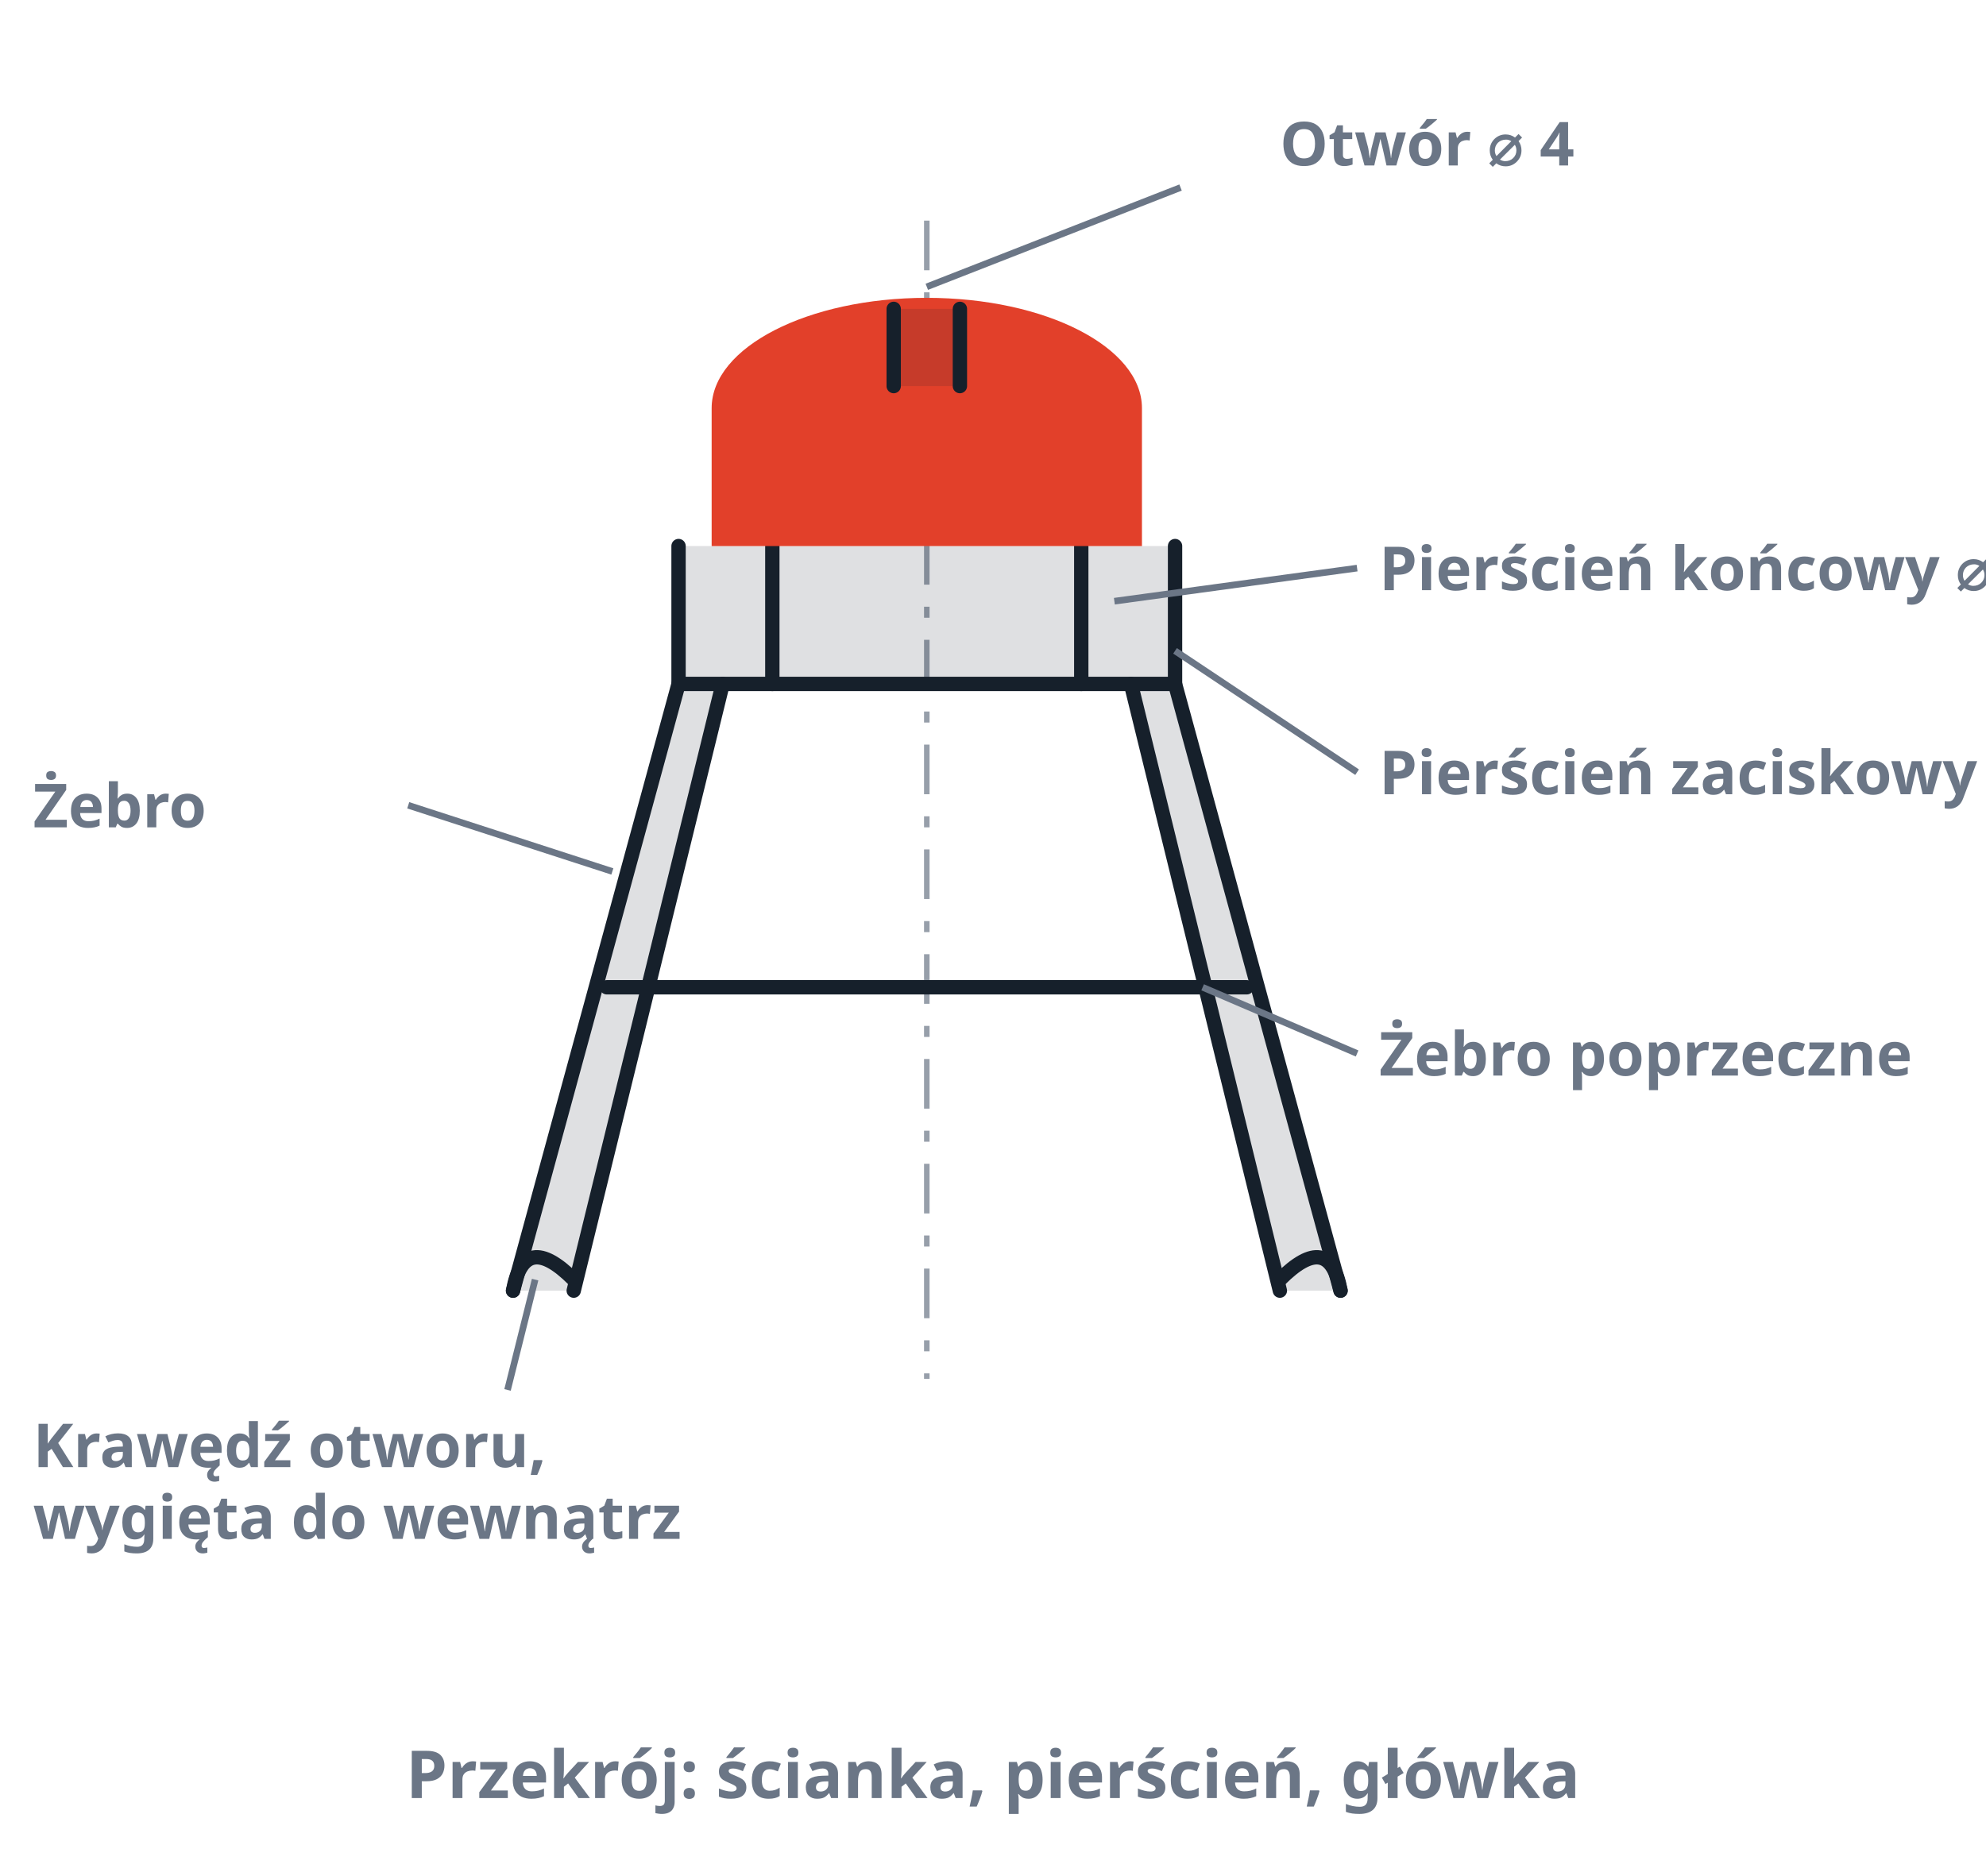
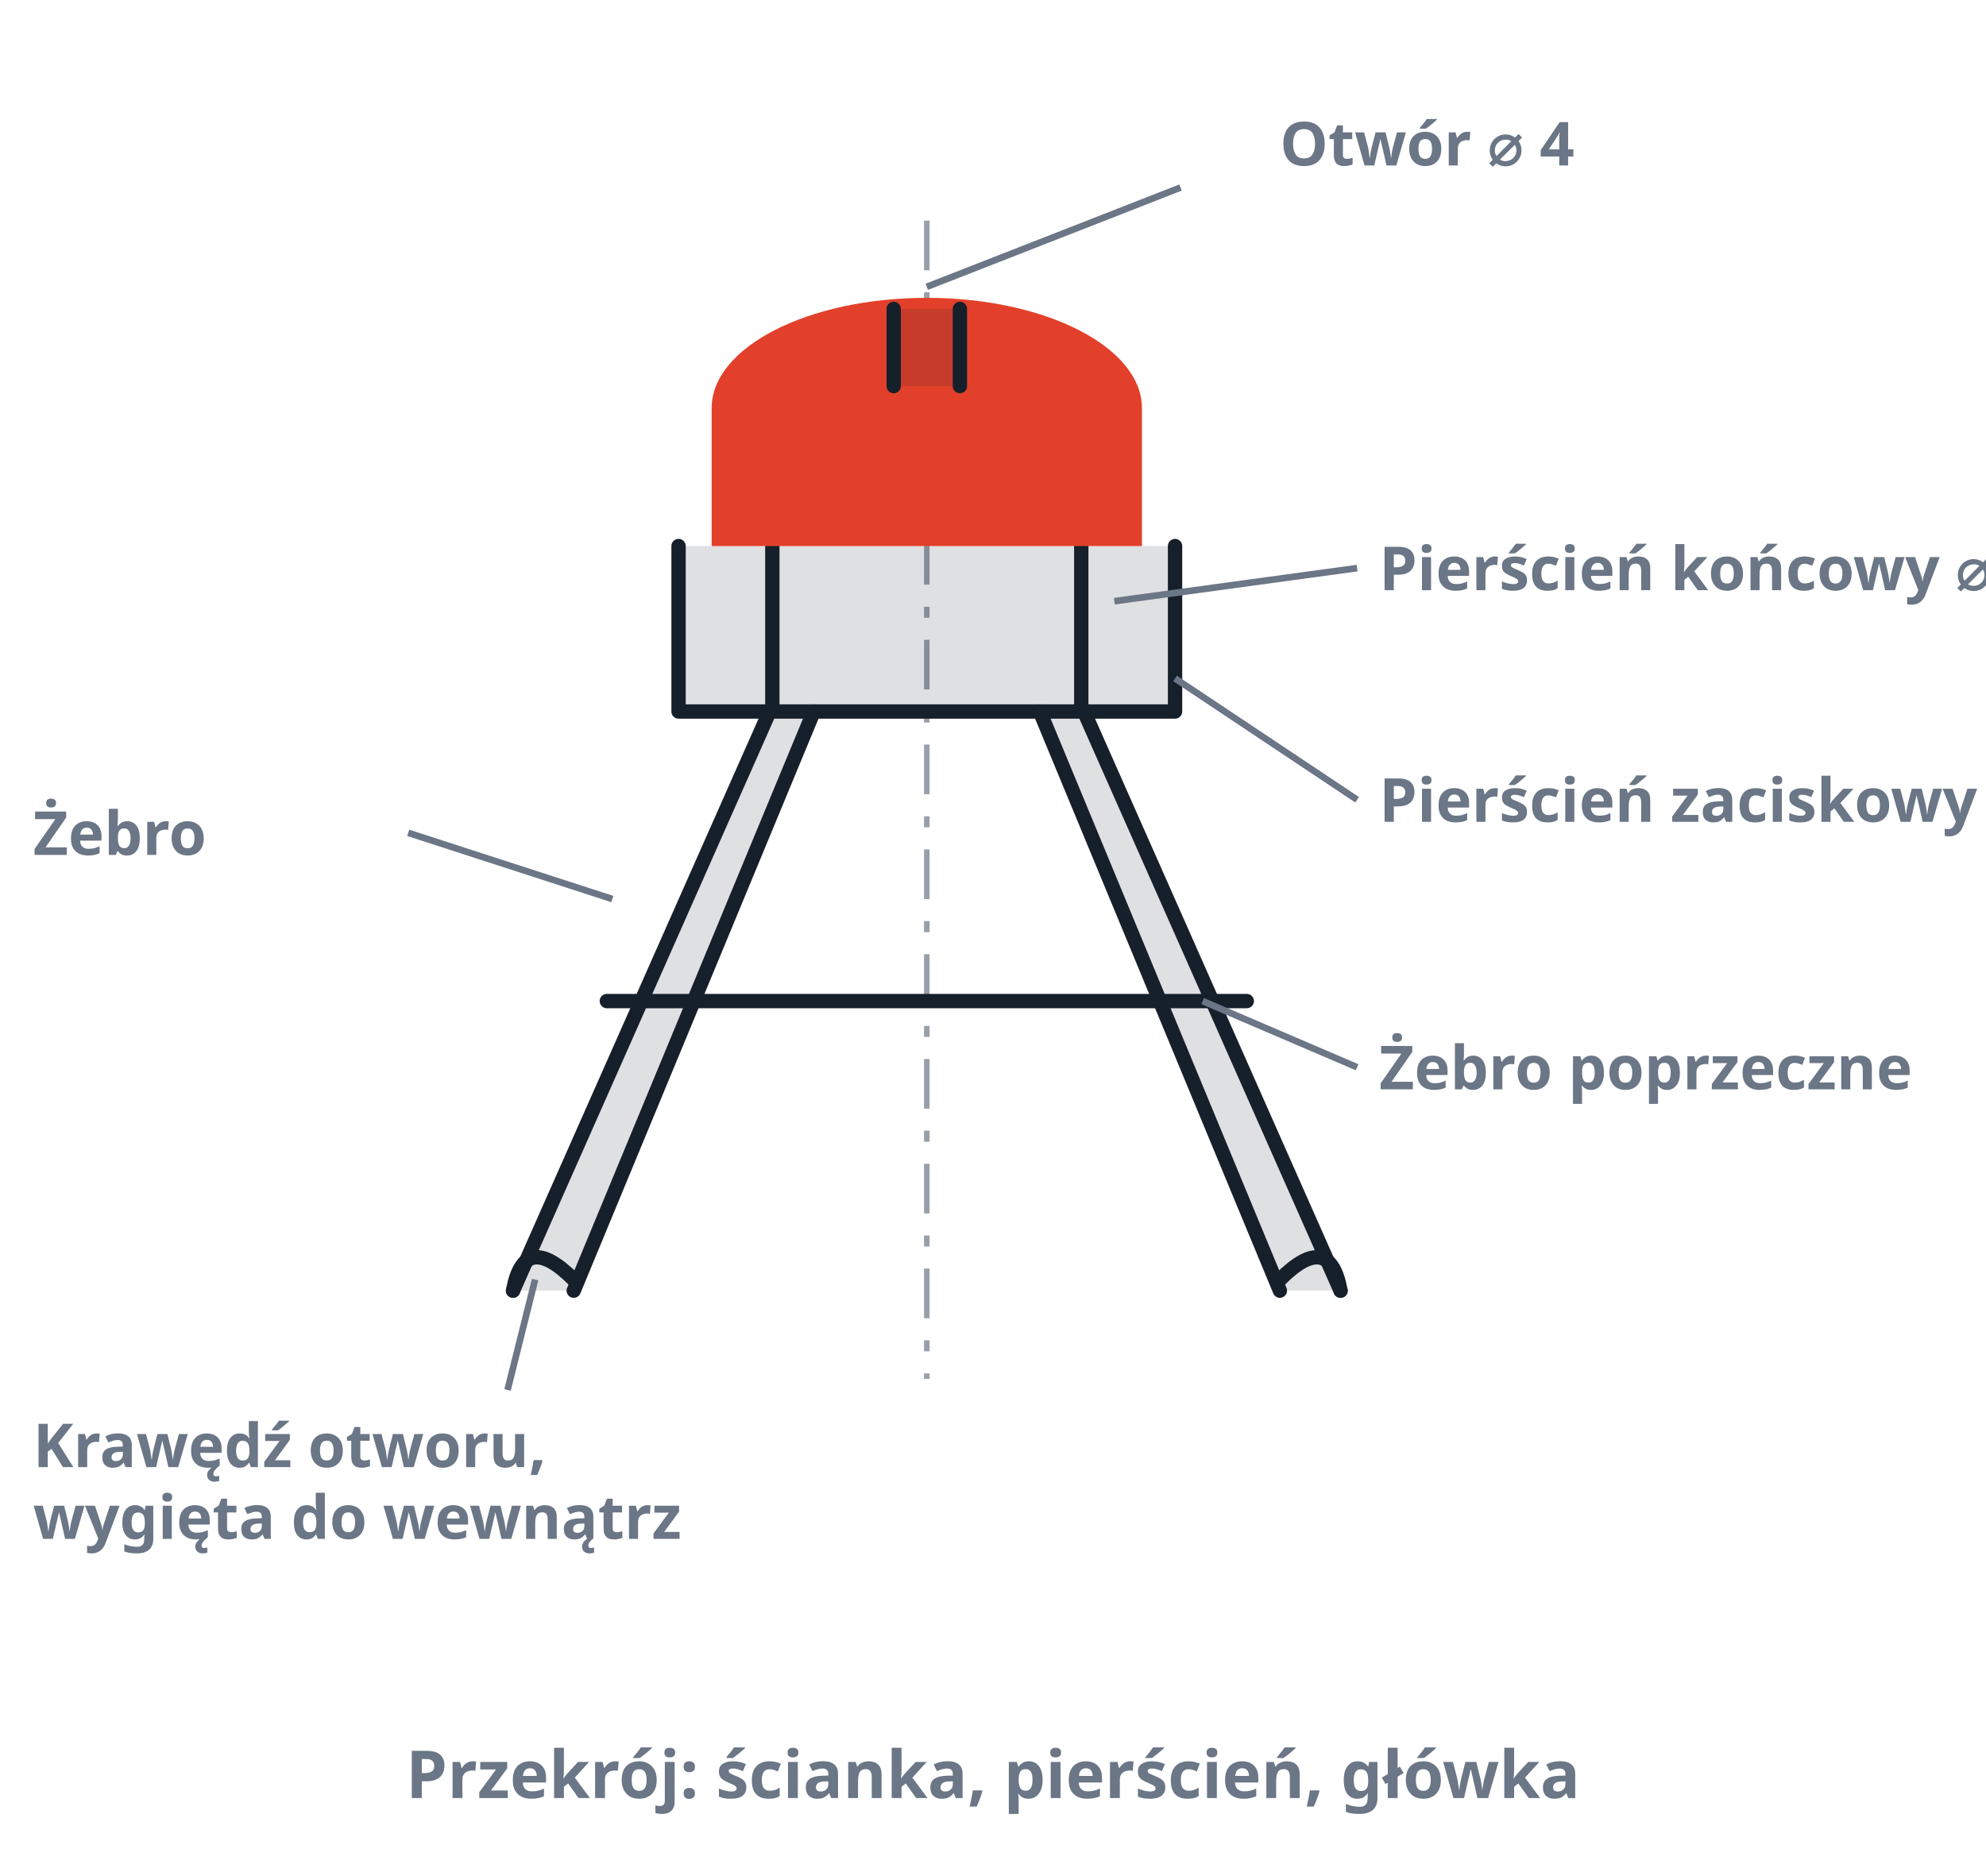
<svg xmlns="http://www.w3.org/2000/svg" viewBox="0 0 360 340" role="img" aria-label="Przekrój podłużny speedera: otwór o średnicy 4 milimetrów w główce, pierścień końcowy 19 milimetrów, pierścień zaciskowy przy kołnierzu, żebro poprzeczne między żebrami podłużnymi oraz krawędź otworu wygięta do wewnątrz.">
  <style>
    .kontur{fill:none;stroke:var(--tinte,#16202b);stroke-width:2.6;stroke-linejoin:round;stroke-linecap:round}
    .schnitt{fill:var(--tinte,#16202b);opacity:.14}
    .kappe{fill:var(--speeder-kappe,#e2402a)}
    .kappenlinie{fill:none;stroke:var(--speeder-kappe-tief,#a82412);stroke-width:2;stroke-linecap:round}
    .stiel{fill:none;stroke:var(--tinte,#16202b);stroke-width:1.5;opacity:.45}
    .korbflaeche{fill:var(--speeder-korb,#f0c400);opacity:.28}
    .masz{fill:none;stroke:var(--tinte-3,#6b7686);stroke-width:1.2}
    .hilfslinie{fill:none;stroke:var(--tinte-3,#6b7686);stroke-width:1;stroke-dasharray:4 4;opacity:.85}
    .achse{fill:none;stroke:var(--tinte-3,#6b7686);stroke-width:1;stroke-dasharray:9 4 2 4;opacity:.7}
    .pfeil{fill:var(--tinte-3,#6b7686)}
    .maszzahl{fill:var(--tinte,#16202b);font:700 12px/1 system-ui,sans-serif;text-anchor:middle}
    .ico{fill:var(--primaer-tief,#1568ad);font:600 10px/1 system-ui,sans-serif;text-anchor:middle}
    .teil{fill:var(--tinte-3,#6b7686);font:600 11px/1 system-ui,sans-serif}
    .teilr{fill:var(--tinte-3,#6b7686);font:600 11px/1 system-ui,sans-serif;text-anchor:end}
    .st{fill:var(--tinte-3,#6b7686);font:600 12px/1 system-ui,sans-serif;text-anchor:middle}
  </style>
  <defs>
    <marker id="mp" viewBox="0 0 10 10" markerWidth="7" markerHeight="7" refX="8.5" refY="5" orient="auto">
      <path d="M1,1 L9,5 L1,9 Z" class="pfeil" />
    </marker>
    <marker id="mp2" viewBox="0 0 10 10" markerWidth="7" markerHeight="7" refX="8.5" refY="5" orient="auto-start-reverse">
      <path d="M1,1 L9,5 L1,9 Z" class="pfeil" />
    </marker>
  </defs>
  <path class="achse" d="M168,40 L168,250" />
-   <path class="schnitt" d="M123,124 L93,234 L104,234 L131,124 Z" />
-   <path class="schnitt" d="M213,124 L243,234 L232,234 L205,124 Z" />
-   <path class="kontur" d="M123,124 L93,234 M131,124 L104,234" />
-   <path class="kontur" d="M213,124 L243,234 M205,124 L232,234" />
+   <path class="schnitt" d="M139.5,129 L93,234 L104,234 L147.5,129 Z" />
+   <path class="schnitt" d="M196.5,129 L243,234 L232,234 L188.5,129 Z" />
+   <path class="kontur" d="M139.5,129 L93,234 M147.5,129 L104,234" />
+   <path class="kontur" d="M196.5,129 L243,234 M188.5,129 L232,234" />
  <path class="kontur" d="M93,234 q 2,-11 11,-2" />
  <path class="kontur" d="M243,234 q -2,-11 -11,-2" />
-   <path class="kontur" d="M110,179 L226,179" />
-   <path class="schnitt" d="M123,99 L213,99 L213,124 L123,124 Z" />
-   <path class="kontur" d="M123,99 L123,124 M213,99 L213,124 M123,124 L213,124" />
-   <path class="kontur" d="M140,99 L140,124 M196,99 L196,124" />
+   <path class="kontur" d="M110,181.5 L226,181.5" />
+   <path class="schnitt" d="M123,99 L213,99 L213,129 L123,129 Z" />
+   <path class="kontur" d="M123,99 L123,129 M213,99 L213,129 M123,129 L213,129" />
+   <path class="kontur" d="M140,99 L140,129 M196,99 L196,129" />
  <path class="kappe" d="M129,99 L129,74 A39,20 0 0 1 207,74 L207,99 Z" />
  <path class="schnitt" d="M162,56 L174,56 L174,70 L162,70 Z" />
  <path class="kontur" d="M162,56 L162,70 M174,56 L174,70" />
  <path class="masz" d="M168,52 L214,34" />
  <text class="teil" x="232" y="30">Otwór ⌀ 4</text>
  <path class="masz" d="M202,109 L246,103" />
  <text class="teil" x="250" y="107">Pierścień końcowy ⌀ 19</text>
-   <path class="masz" d="M213,118 L246,140" />
-   <text class="teil" x="250" y="144">Pierścień zaciskowy</text>
-   <path class="masz" d="M218,179 L246,191" />
-   <text class="teil" x="250" y="195">Żebro poprzeczne</text>
-   <path class="masz" d="M111,158 L74,146" />
-   <text class="teil" x="6" y="150">Żebro</text>
+   <path class="masz" d="M213,123 L246,145" />
+   <text class="teil" x="250" y="149">Pierścień zaciskowy</text>
+   <path class="masz" d="M218,181.5 L246,193.5" />
+   <text class="teil" x="250" y="197.5">Żebro poprzeczne</text>
+   <path class="masz" d="M111,163 L74,151" />
+   <text class="teil" x="6" y="155">Żebro</text>
  <path class="masz" d="M97,232 L92,252" />
  <text class="teil" x="6" y="266">Krawędź otworu,</text>
  <text class="teil" x="6" y="279">wygięta do wewnątrz</text>
  <text class="st" x="180" y="326">Przekrój: ścianka, pierścień, główka</text>
</svg>
